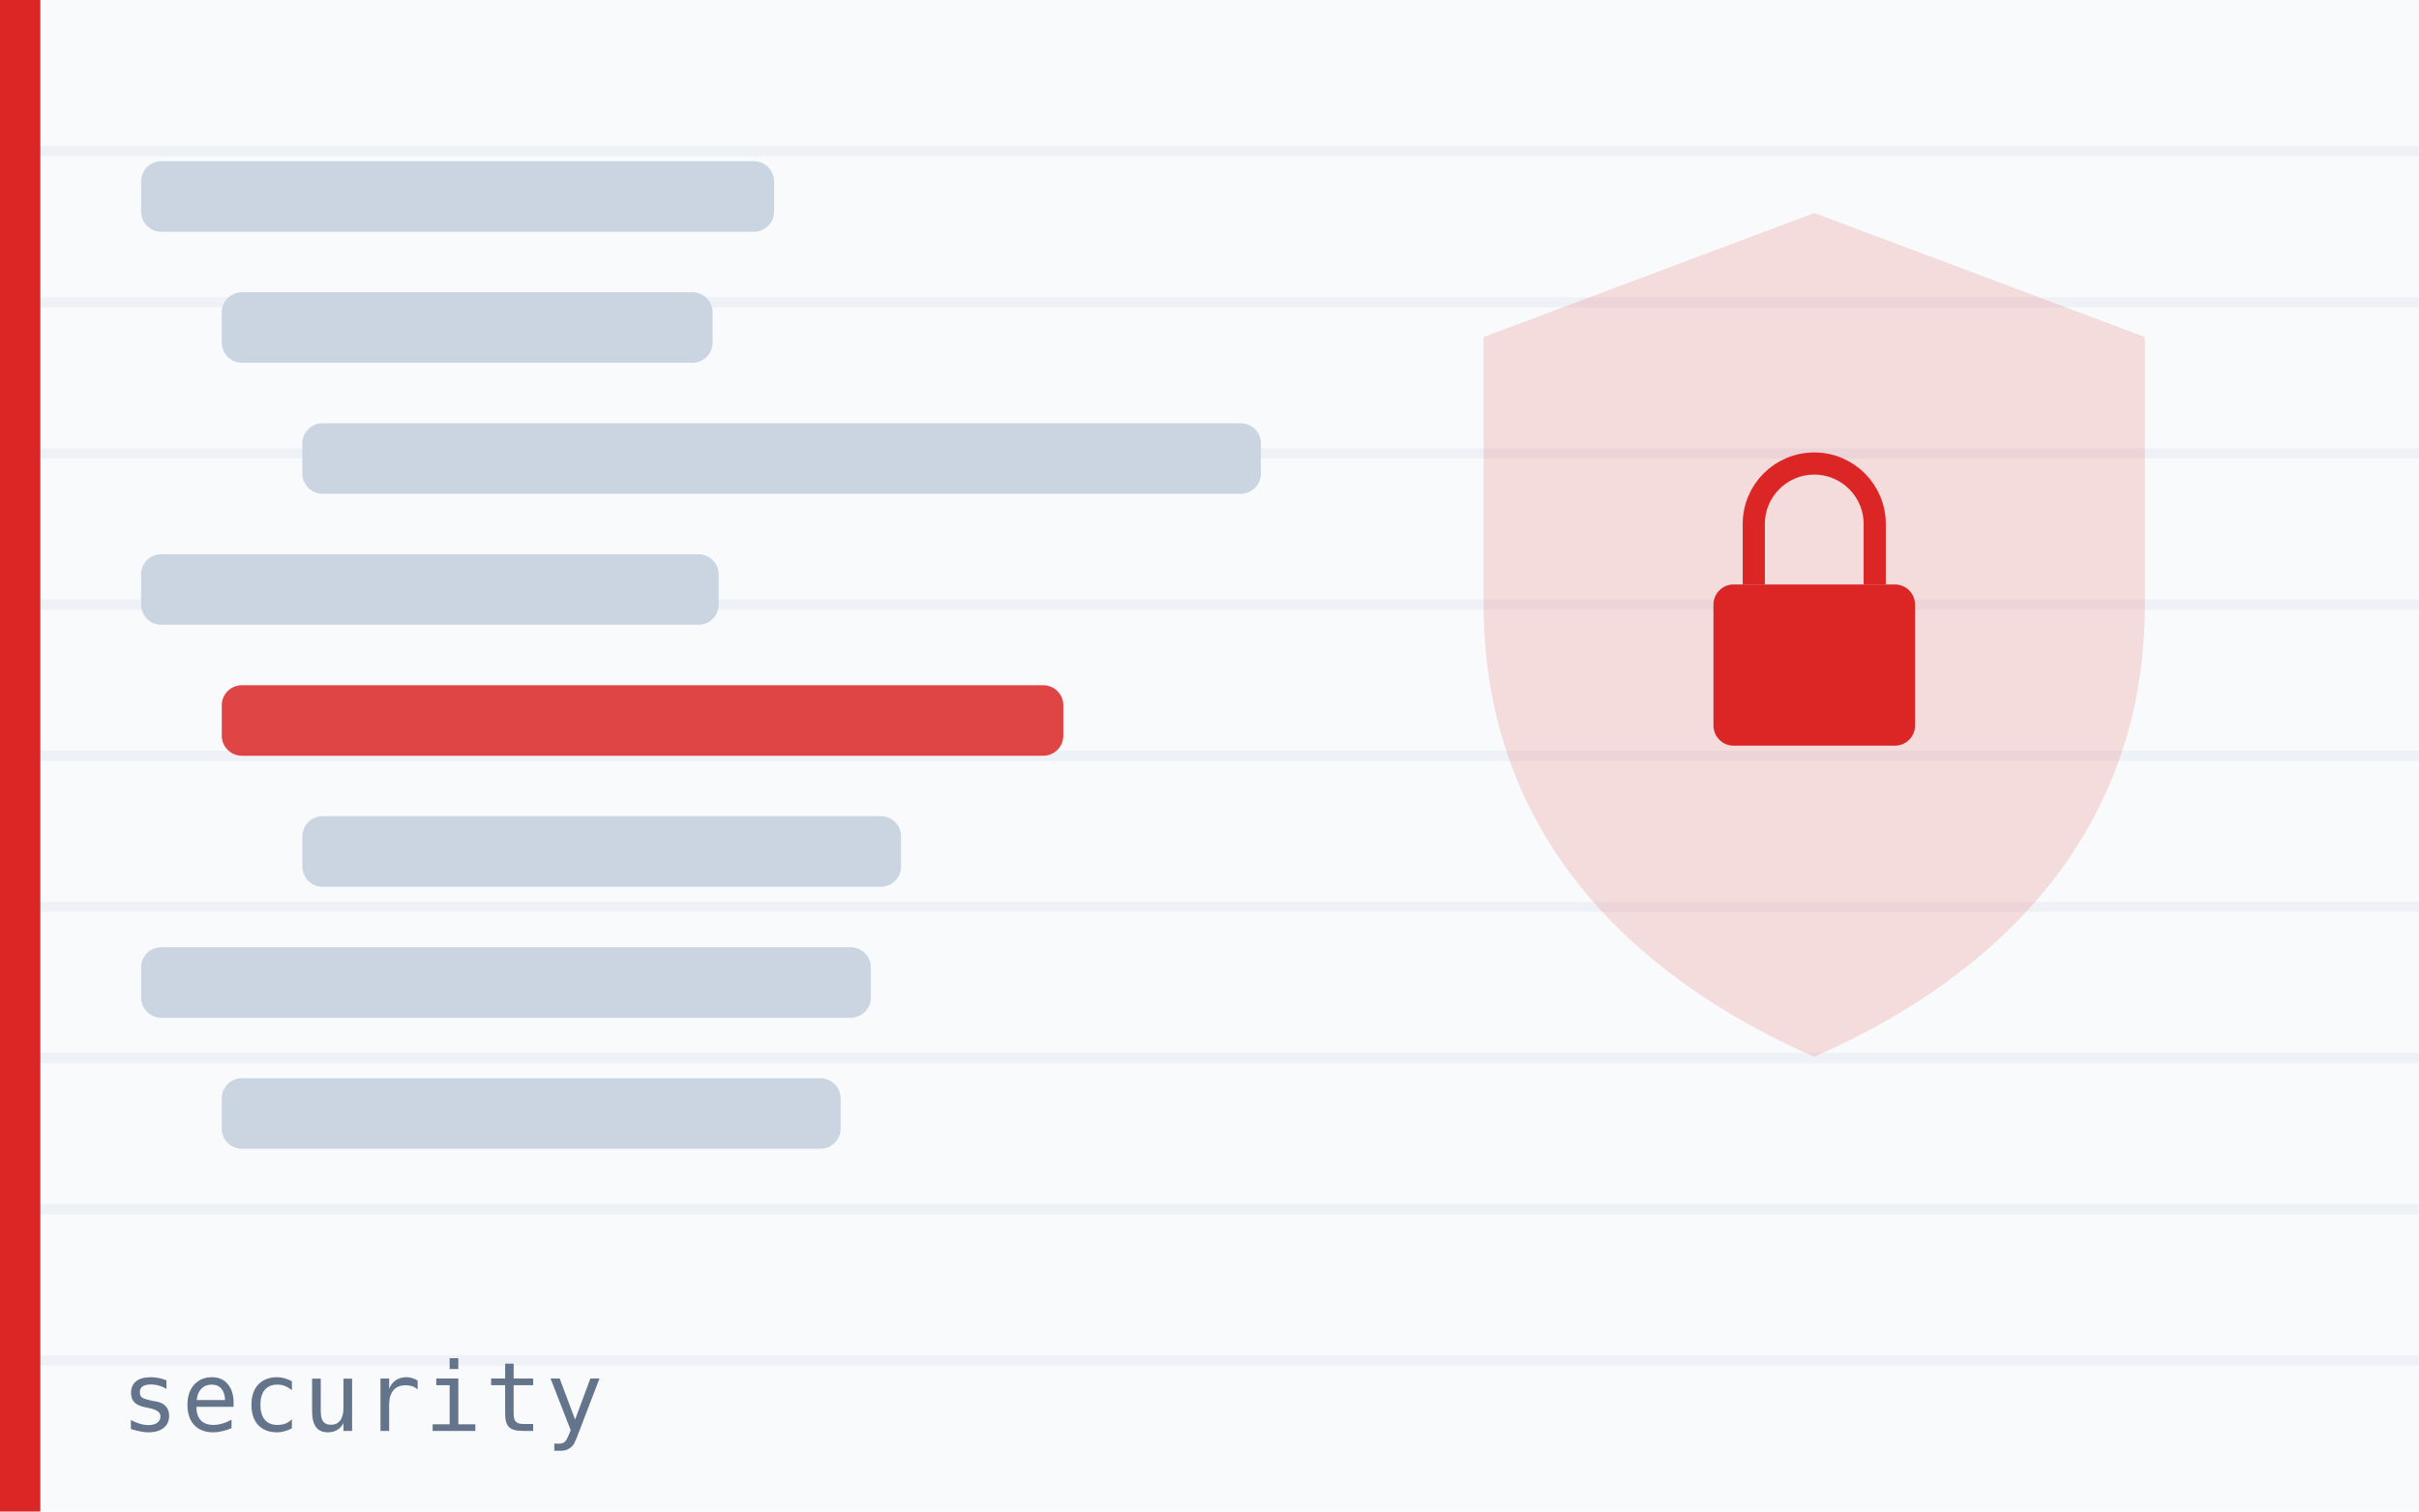
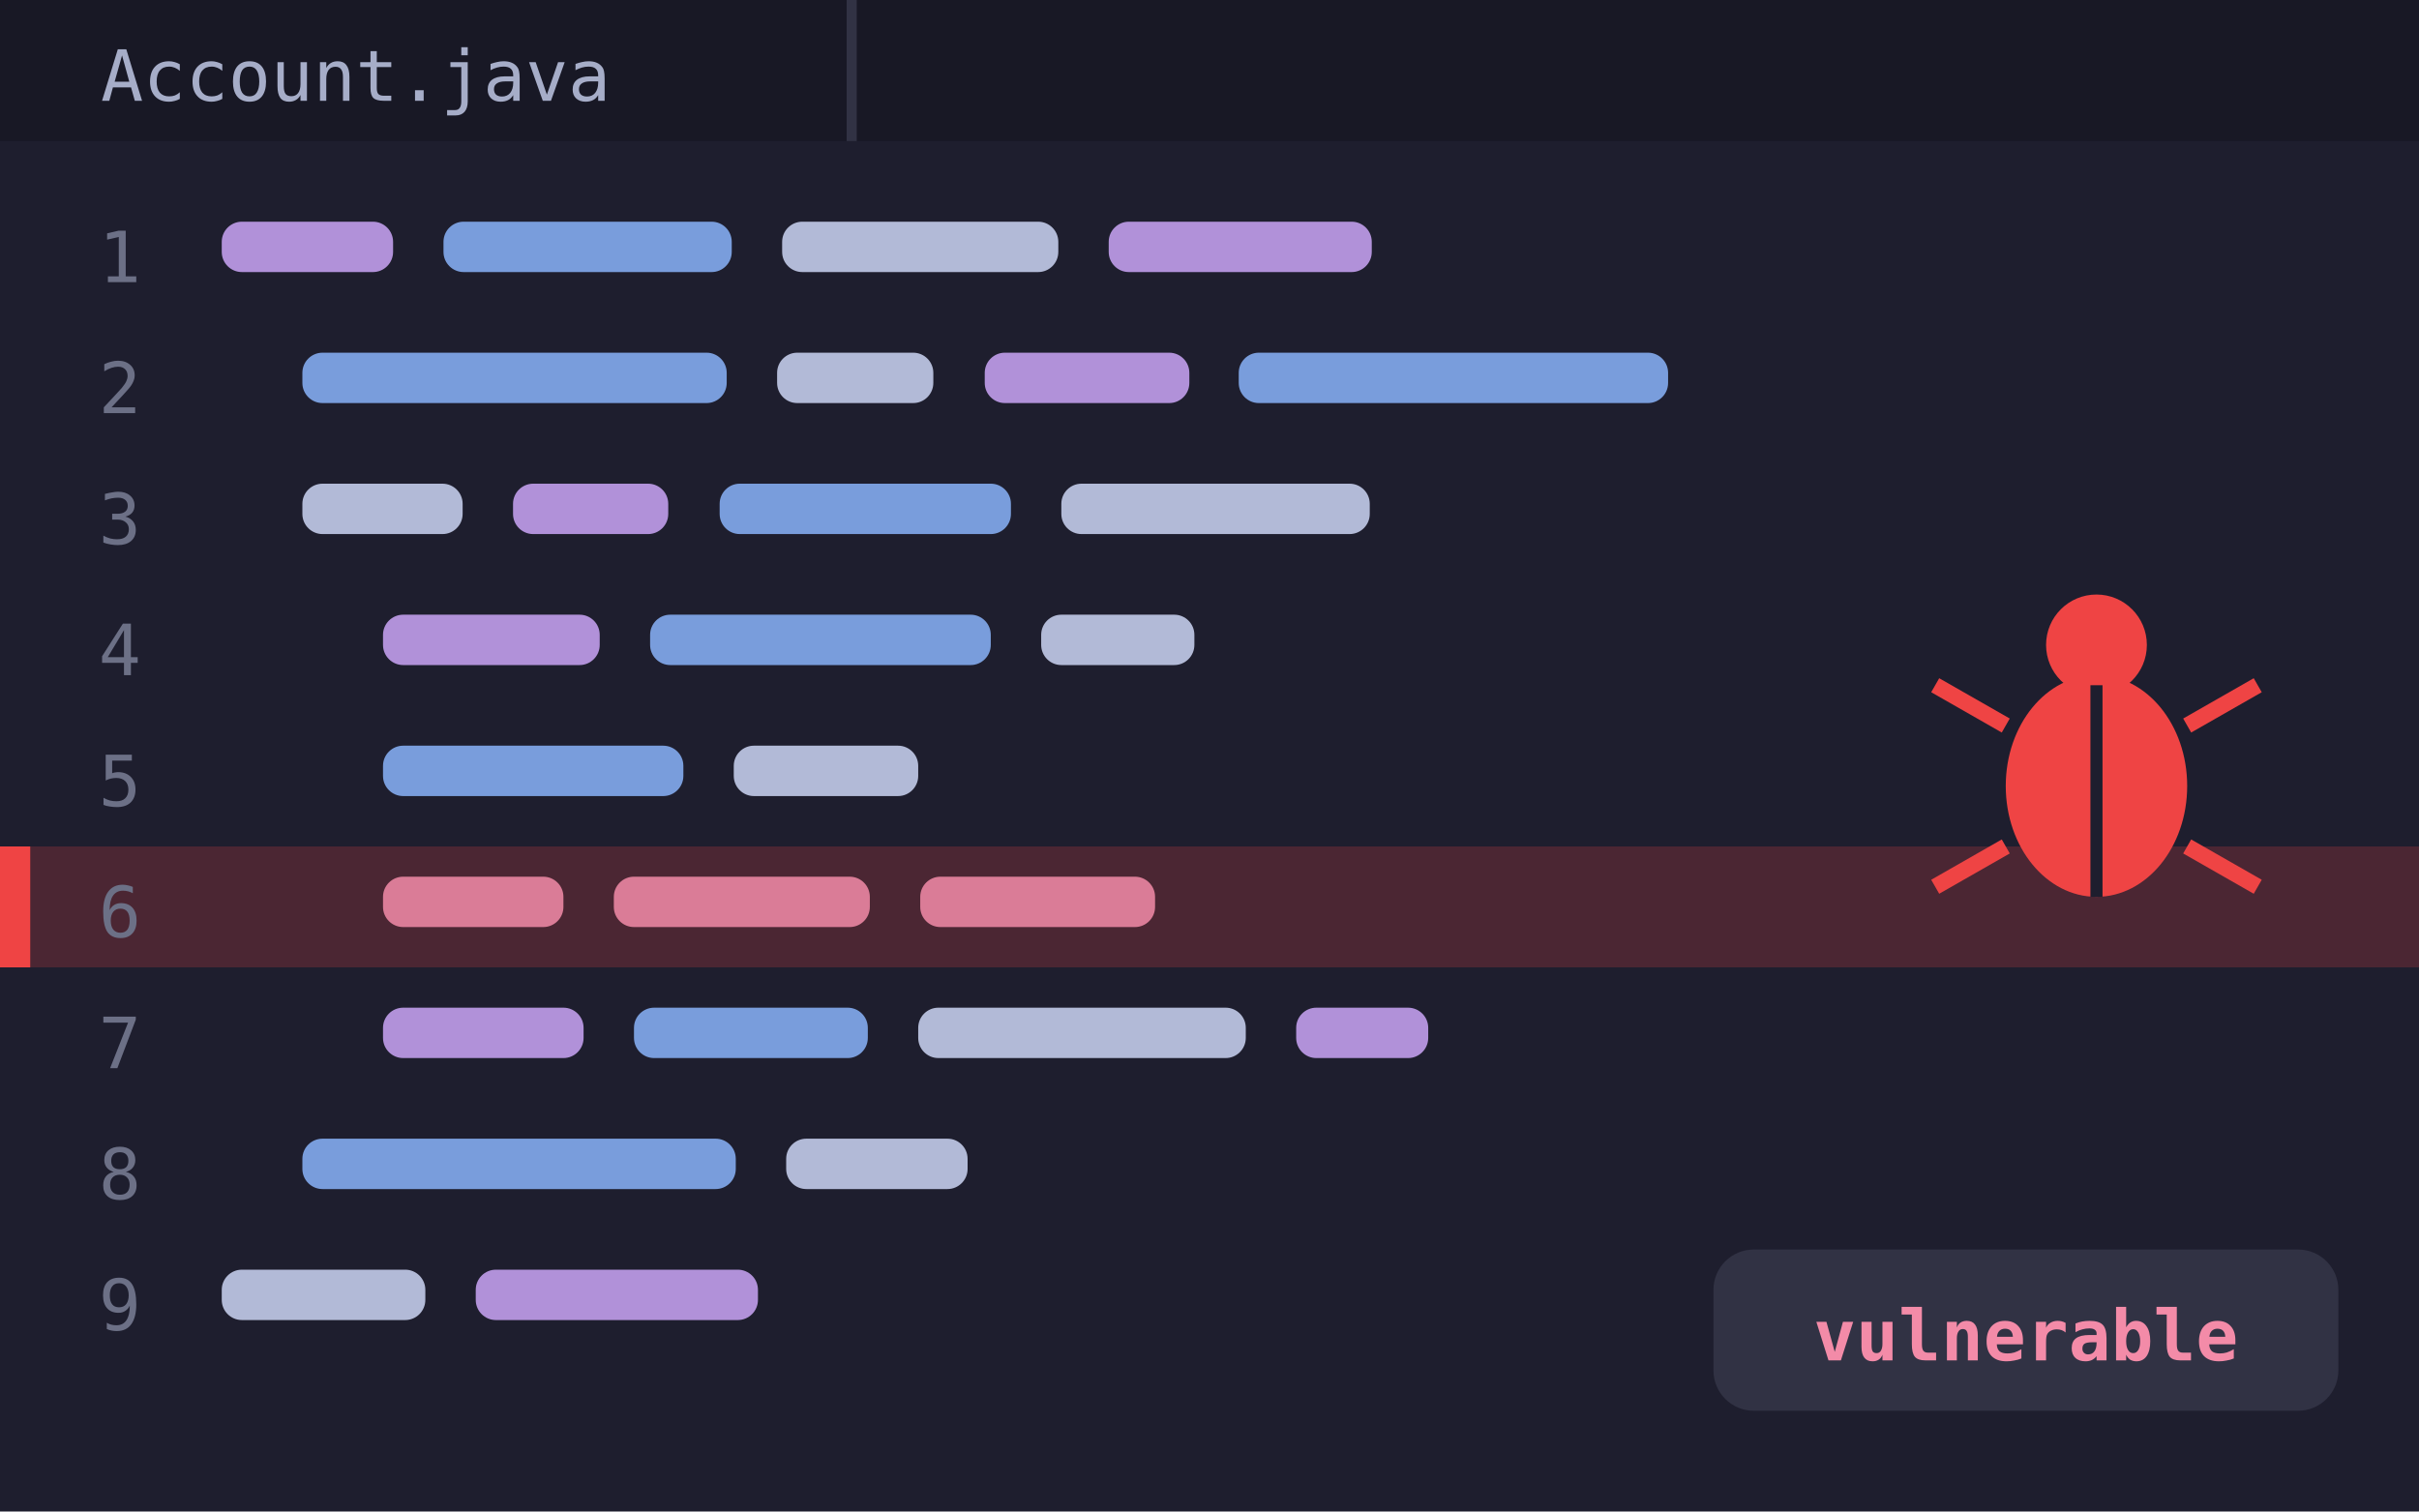
<svg xmlns="http://www.w3.org/2000/svg" viewBox="0 0 240 150" width="240" height="150">
-   <rect width="240" height="150" fill="#F8FAFC" />
-   <line x1="0" y1="15" x2="240" y2="15" stroke="#EEF2F7" stroke-width="1" />
-   <line x1="0" y1="30" x2="240" y2="30" stroke="#EEF2F7" stroke-width="1" />
-   <line x1="0" y1="45" x2="240" y2="45" stroke="#EEF2F7" stroke-width="1" />
-   <line x1="0" y1="60" x2="240" y2="60" stroke="#EEF2F7" stroke-width="1" />
-   <line x1="0" y1="75" x2="240" y2="75" stroke="#EEF2F7" stroke-width="1" />
-   <line x1="0" y1="90" x2="240" y2="90" stroke="#EEF2F7" stroke-width="1" />
-   <line x1="0" y1="105" x2="240" y2="105" stroke="#EEF2F7" stroke-width="1" />
-   <line x1="0" y1="120" x2="240" y2="120" stroke="#EEF2F7" stroke-width="1" />
-   <line x1="0" y1="135" x2="240" y2="135" stroke="#EEF2F7" stroke-width="1" />
-   <rect x="14.0" y="16.0" width="62.8" height="7.0" rx="2" fill="#CBD5E1" opacity="1" />
-   <rect x="22.0" y="29.0" width="48.7" height="7.0" rx="2" fill="#CBD5E1" opacity="1" />
-   <rect x="30.0" y="42.0" width="95.1" height="7.0" rx="2" fill="#CBD5E1" opacity="1" />
-   <rect x="14.0" y="55.0" width="57.3" height="7.0" rx="2" fill="#CBD5E1" opacity="1" />
-   <rect x="22.0" y="68.0" width="83.5" height="7.0" rx="2" fill="#DC2626" opacity="0.85" />
-   <rect x="30.0" y="81.0" width="59.4" height="7.0" rx="2" fill="#CBD5E1" opacity="1" />
-   <rect x="14.0" y="94.0" width="72.4" height="7.0" rx="2" fill="#CBD5E1" opacity="1" />
-   <rect x="22.0" y="107.0" width="61.4" height="7.0" rx="2" fill="#CBD5E1" opacity="1" />
-   <path d="M180 22 l32 12 v26 c0 22 -14 36 -32 44 c-18 -8 -32 -22 -32 -44 v-26z" fill="#DC2626" opacity=".15" stroke="#DC2626" stroke-width="1.6" />
-   <rect x="170" y="58" width="20" height="16" rx="2" fill="#DC2626" />
-   <path d="M174 58 v-6 a6 6 0 0 1 12 0 v6" fill="none" stroke="#DC2626" stroke-width="2.2" />
-   <rect x="0" y="0" width="4" height="150" fill="#DC2626" />
-   <text x="12" y="142" font-family="'IBM Plex Mono',Consolas,monospace" font-size="9.5" fill="#64748B" letter-spacing=".3">security</text>
+   <rect x="0" y="0" width="240" height="150" rx="0" fill="#1E1E2E" />
+   <rect x="0" y="0" width="240" height="14" rx="0" fill="#181825" />
+   <text x="10" y="10" font-family="'IBM Plex Mono',Consolas,monospace" font-size="7" font-weight="400" fill="#A6ADC8" text-anchor="start">Account.java</text>
+   <rect x="84" y="0" width="1" height="14" rx="0" fill="#313244" />
+   <text x="14" y="28" font-family="'IBM Plex Mono',Consolas,monospace" font-size="7" font-weight="400" fill="#6C7086" text-anchor="end">1</text>
+   <rect x="22" y="22" width="17" height="5" rx="2" fill="#CBA6F7" opacity=".85" />
+   <rect x="44" y="22" width="28.6" height="5" rx="2" fill="#89B4FA" opacity=".85" />
+   <rect x="77.6" y="22" width="27.4" height="5" rx="2" fill="#CDD6F4" opacity=".85" />
+   <rect x="110" y="22" width="26.1" height="5" rx="2" fill="#CBA6F7" opacity=".85" />
+   <text x="14" y="41" font-family="'IBM Plex Mono',Consolas,monospace" font-size="7" font-weight="400" fill="#6C7086" text-anchor="end">2</text>
+   <rect x="30" y="35" width="42.1" height="5" rx="2" fill="#89B4FA" opacity=".85" />
+   <rect x="77.1" y="35" width="15.5" height="5" rx="2" fill="#CDD6F4" opacity=".85" />
+   <rect x="97.7" y="35" width="20.3" height="5" rx="2" fill="#CBA6F7" opacity=".85" />
+   <rect x="122.9" y="35" width="42.6" height="5" rx="2" fill="#89B4FA" opacity=".85" />
+   <text x="14" y="54" font-family="'IBM Plex Mono',Consolas,monospace" font-size="7" font-weight="400" fill="#6C7086" text-anchor="end">3</text>
+   <rect x="30" y="48" width="15.9" height="5" rx="2" fill="#CDD6F4" opacity=".85" />
+   <rect x="50.9" y="48" width="15.4" height="5" rx="2" fill="#CBA6F7" opacity=".85" />
+   <rect x="71.4" y="48" width="28.9" height="5" rx="2" fill="#89B4FA" opacity=".85" />
+   <rect x="105.3" y="48" width="30.6" height="5" rx="2" fill="#CDD6F4" opacity=".85" />
+   <text x="14" y="67" font-family="'IBM Plex Mono',Consolas,monospace" font-size="7" font-weight="400" fill="#6C7086" text-anchor="end">4</text>
+   <rect x="38" y="61" width="21.5" height="5" rx="2" fill="#CBA6F7" opacity=".85" />
+   <rect x="64.5" y="61" width="33.8" height="5" rx="2" fill="#89B4FA" opacity=".85" />
+   <rect x="103.3" y="61" width="15.2" height="5" rx="2" fill="#CDD6F4" opacity=".85" />
+   <text x="14" y="80" font-family="'IBM Plex Mono',Consolas,monospace" font-size="7" font-weight="400" fill="#6C7086" text-anchor="end">5</text>
+   <rect x="38" y="74" width="29.8" height="5" rx="2" fill="#89B4FA" opacity=".85" />
+   <rect x="72.8" y="74" width="18.3" height="5" rx="2" fill="#CDD6F4" opacity=".85" />
+   <rect x="0" y="84" width="240" height="12" rx="0" fill="#EF4444" opacity=".22" />
+   <rect x="0" y="84" width="3" height="12" rx="0" fill="#EF4444" />
+   <text x="14" y="93" font-family="'IBM Plex Mono',Consolas,monospace" font-size="7" font-weight="400" fill="#6C7086" text-anchor="end">6</text>
+   <rect x="38" y="87" width="17.9" height="5" rx="2" fill="#F38BA8" opacity=".85" />
+   <rect x="60.9" y="87" width="25.4" height="5" rx="2" fill="#F38BA8" opacity=".85" />
+   <rect x="91.3" y="87" width="23.3" height="5" rx="2" fill="#F38BA8" opacity=".85" />
+   <text x="14" y="106" font-family="'IBM Plex Mono',Consolas,monospace" font-size="7" font-weight="400" fill="#6C7086" text-anchor="end">7</text>
+   <rect x="38" y="100" width="19.9" height="5" rx="2" fill="#CBA6F7" opacity=".85" />
+   <rect x="62.9" y="100" width="23.2" height="5" rx="2" fill="#89B4FA" opacity=".85" />
+   <rect x="91.1" y="100" width="32.5" height="5" rx="2" fill="#CDD6F4" opacity=".85" />
+   <rect x="128.6" y="100" width="13.1" height="5" rx="2" fill="#CBA6F7" opacity=".85" />
+   <text x="14" y="119" font-family="'IBM Plex Mono',Consolas,monospace" font-size="7" font-weight="400" fill="#6C7086" text-anchor="end">8</text>
+   <rect x="30" y="113" width="43" height="5" rx="2" fill="#89B4FA" opacity=".85" />
+   <rect x="78" y="113" width="18" height="5" rx="2" fill="#CDD6F4" opacity=".85" />
+   <text x="14" y="132" font-family="'IBM Plex Mono',Consolas,monospace" font-size="7" font-weight="400" fill="#6C7086" text-anchor="end">9</text>
+   <rect x="22" y="126" width="20.2" height="5" rx="2" fill="#CDD6F4" opacity=".85" />
+   <rect x="47.2" y="126" width="28" height="5" rx="2" fill="#CBA6F7" opacity=".85" />
+   <ellipse cx="208" cy="78" rx="9" ry="11" fill="#EF4444" />
+   <circle cx="208" cy="64" r="5" fill="#EF4444" />
+   <line x1="199" y1="72" x2="192" y2="68" stroke="#EF4444" stroke-width="1.6" />
+   <line x1="217" y1="72" x2="224" y2="68" stroke="#EF4444" stroke-width="1.6" />
+   <line x1="199" y1="84" x2="192" y2="88" stroke="#EF4444" stroke-width="1.6" />
+   <line x1="217" y1="84" x2="224" y2="88" stroke="#EF4444" stroke-width="1.6" />
+   <line x1="208" y1="68" x2="208" y2="89" stroke="#1E1E2E" stroke-width="1.2" />
+   <rect x="170" y="124" width="62" height="16" rx="4" fill="#313244" />
+   <text x="201" y="135" font-family="'IBM Plex Mono',Consolas,monospace" font-size="7" font-weight="700" fill="#F38BA8" text-anchor="middle">vulnerable</text>
</svg>
